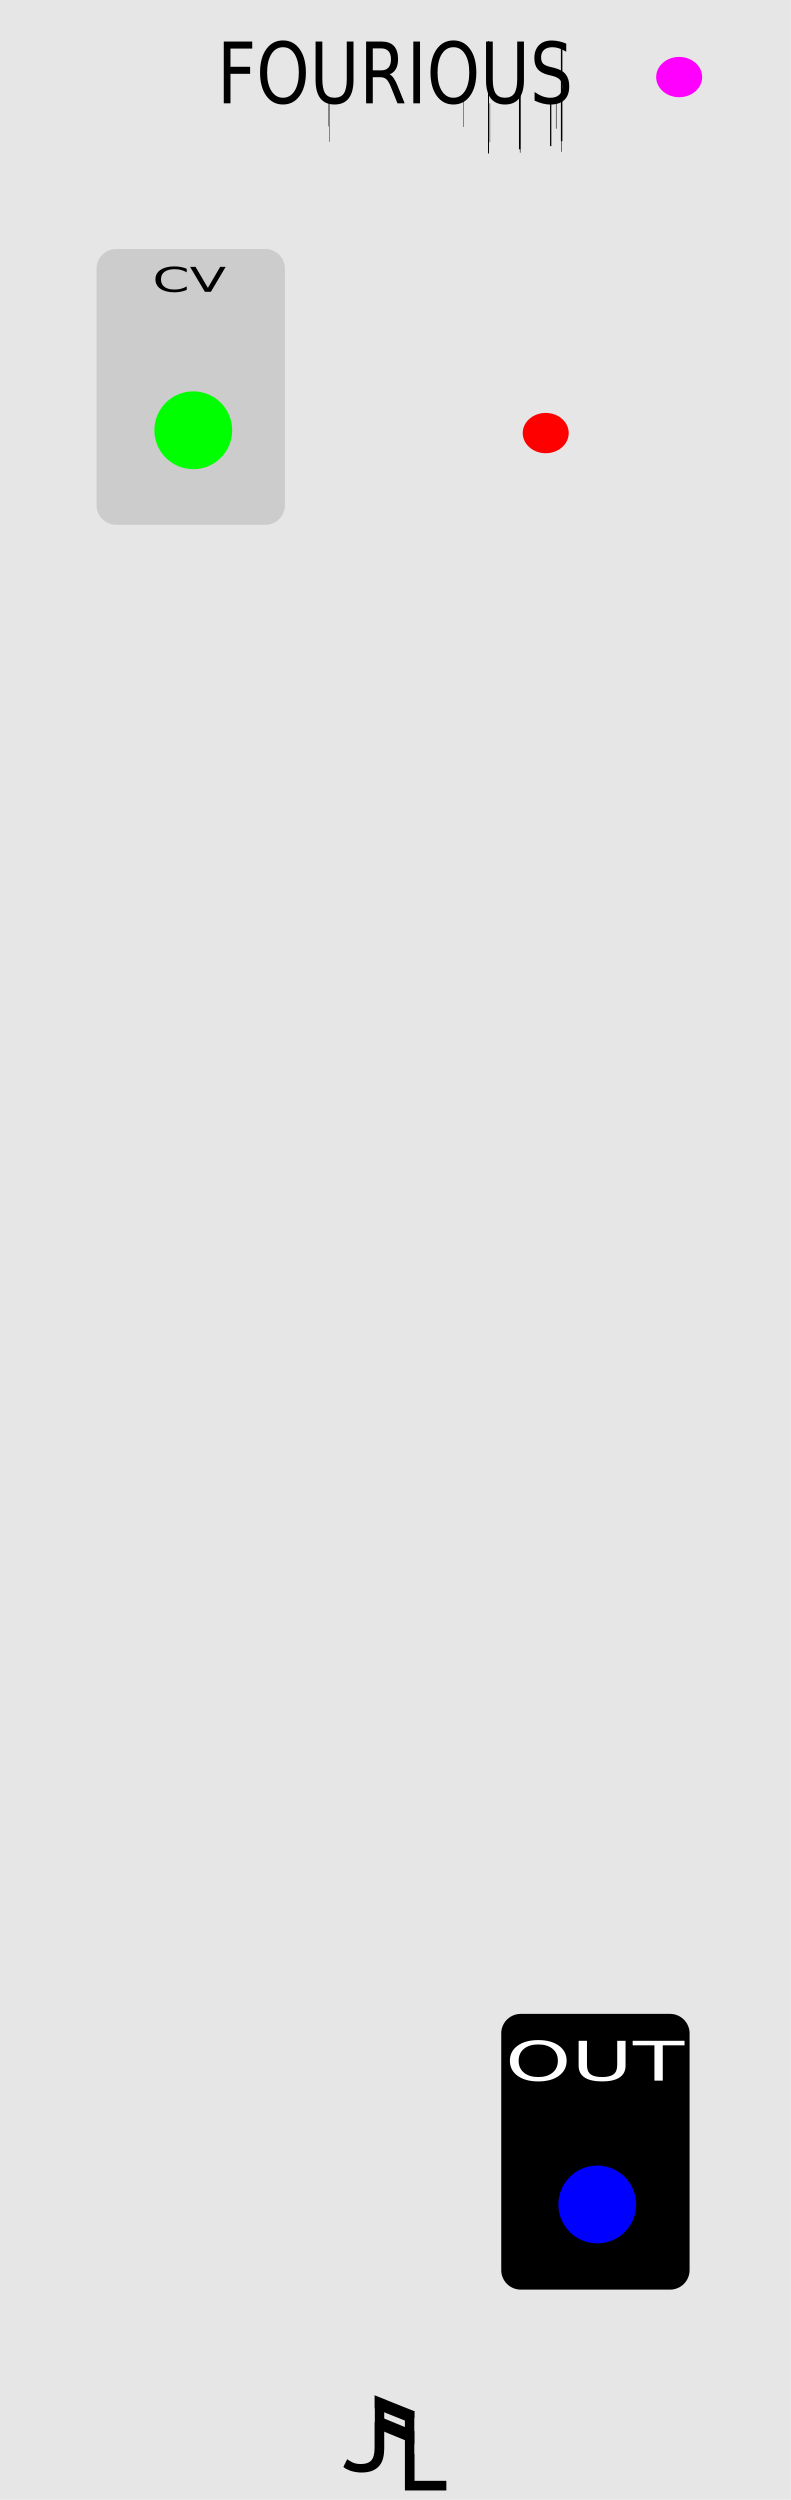
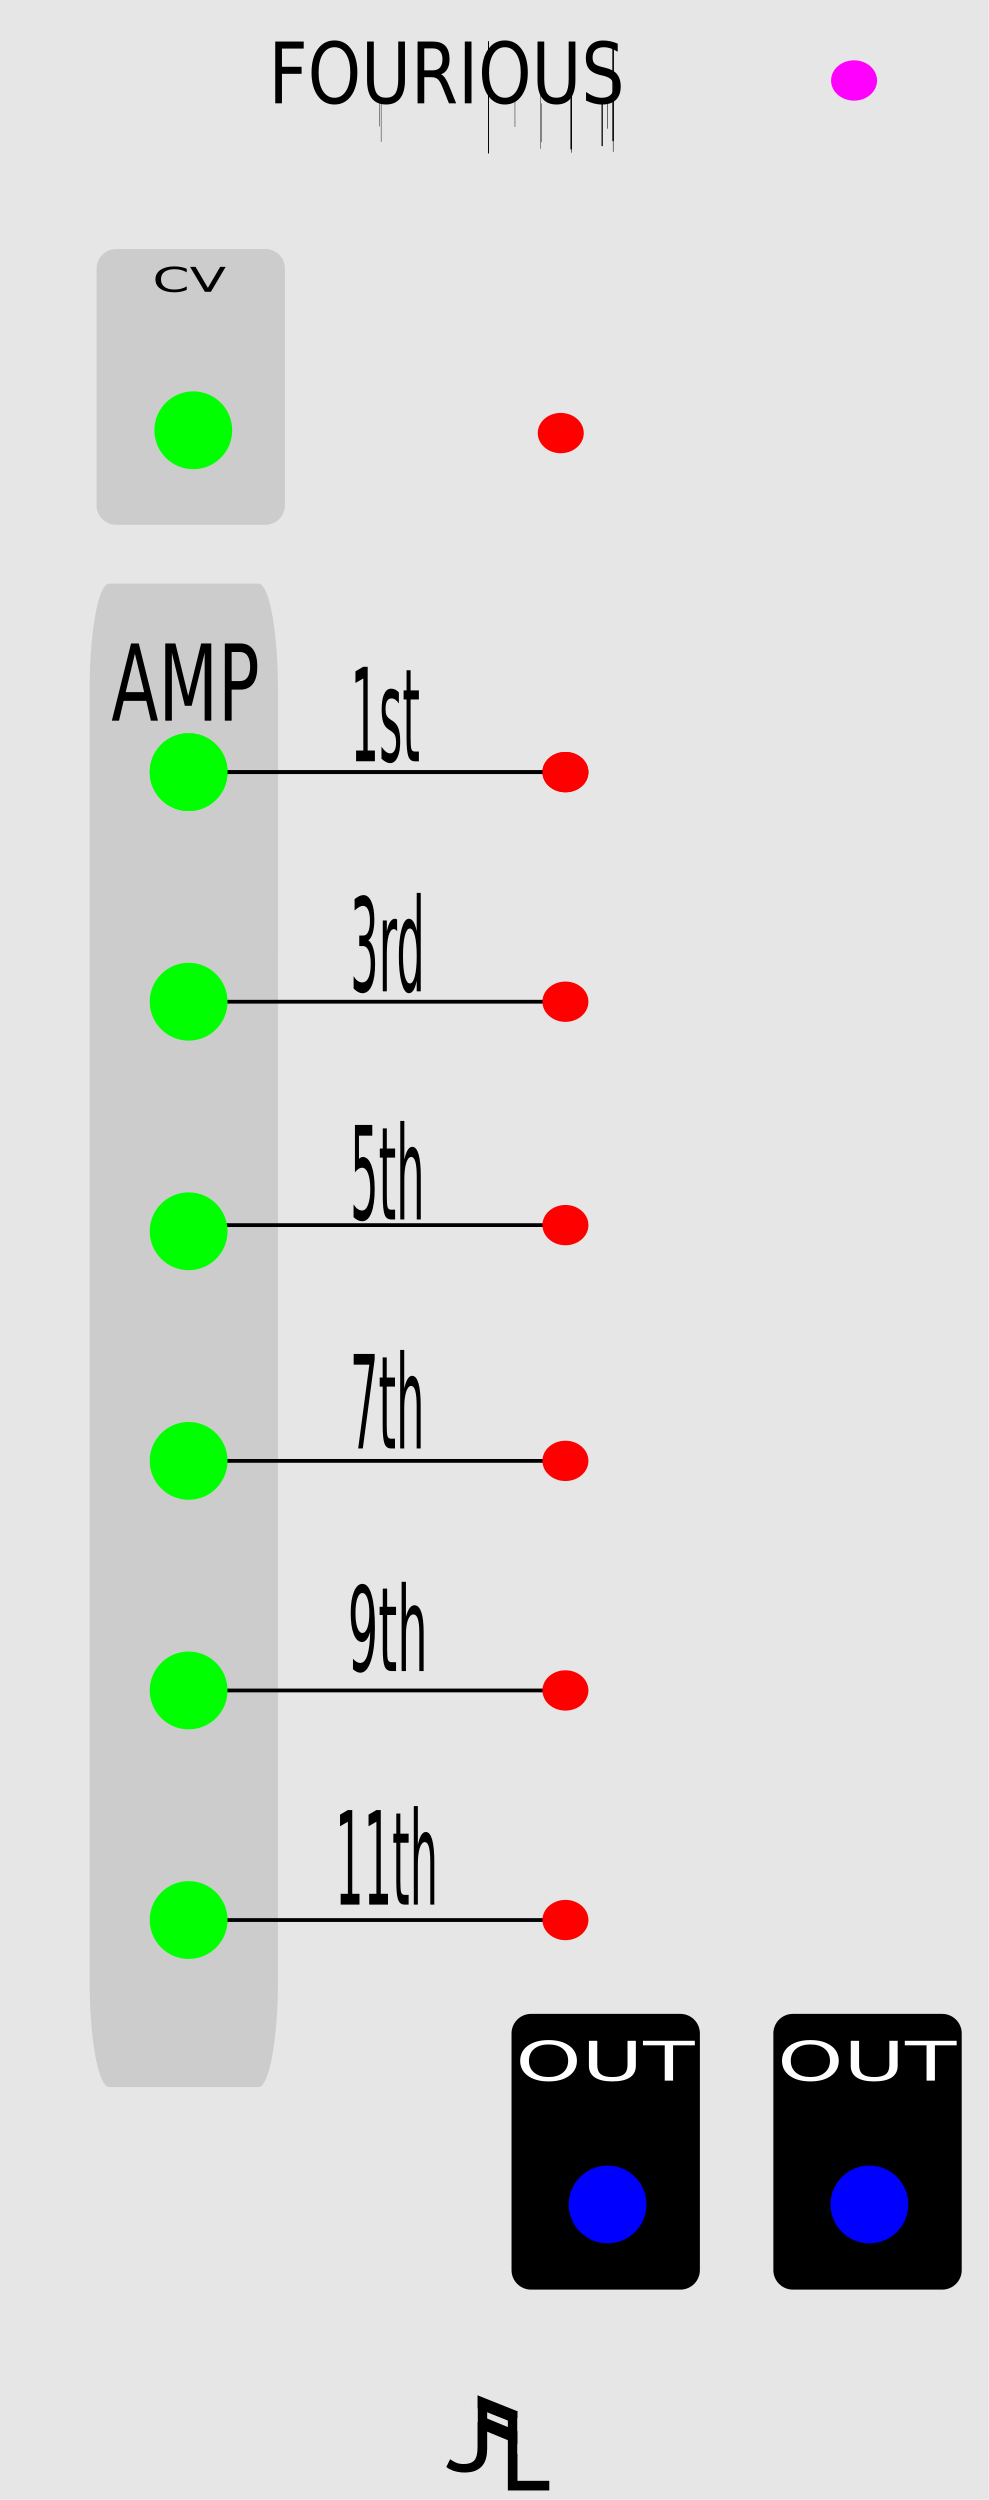
- <svg xmlns="http://www.w3.org/2000/svg" width="40.64mm" height="128.5mm" viewBox="0 0 40.64 128.5" version="1.1" id="svg4541">
+ <svg xmlns="http://www.w3.org/2000/svg" width="50.8mm" height="128.5mm" viewBox="0 0 50.8 128.5" version="1.1" id="svg4541">
  <defs id="defs4535">
    <filter height="1.5" width="1.5" y="-0.25" x="-0.25" style="color-interpolation-filters:sRGB" id="filter1072">
      <feGaussianBlur stdDeviation="5" in="SourceAlpha" result="result1" id="feGaussianBlur1060" />
      <feComposite operator="arithmetic" k2="3.2" k1="-1" k4="-2" result="result3" in2="result1" id="feComposite1062" k3="0" />
      <feColorMatrix values="1 0 0 0 0 0 1 0 0 0 0 0 1 0 0 0 0 0 10 0 " result="result2" id="feColorMatrix1064" />
      <feComposite result="fbSourceGraphic" in="SourceGraphic" operator="out" in2="result2" id="feComposite1066" />
      <feBlend mode="multiply" in="result1" in2="fbSourceGraphic" result="result91" id="feBlend1068" />
      <feBlend mode="screen" in="fbSourceGraphic" in2="result91" id="feBlend1070" />
    </filter>
    <filter height="1.5" width="1.5" y="-0.25" x="-0.25" style="color-interpolation-filters:sRGB" id="filter1072-3">
      <feGaussianBlur stdDeviation="5" in="SourceAlpha" result="result1" id="feGaussianBlur1060-8" />
      <feComposite k3="0" operator="arithmetic" k2="3.2" k1="-1" k4="-2" result="result3" in2="result1" id="feComposite1062-8" />
      <feColorMatrix values="1 0 0 0 0 0 1 0 0 0 0 0 1 0 0 0 0 0 10 0 " result="result2" id="feColorMatrix1064-3" />
      <feComposite result="fbSourceGraphic" in="SourceGraphic" operator="out" in2="result2" id="feComposite1066-1" />
      <feBlend mode="multiply" in="result1" in2="fbSourceGraphic" result="result91" id="feBlend1068-8" />
      <feBlend mode="screen" in="fbSourceGraphic" in2="result91" id="feBlend1070-9" />
    </filter>
  </defs>
  <g id="layer3" style="display:inline" transform="translate(0,27.95834)">
    <g id="text202" style="font-style:normal;font-weight:normal;font-size:10.814px;line-height:1.25;font-family:sans-serif;letter-spacing:0px;word-spacing:0px;fill:#000000;fill-opacity:1;stroke:none;stroke-width:0.219" transform="matrix(0.2760238,0,0,-0.2760238,41.83391,-4.346729)" aria-label="IN" />
    <g id="text202-7" style="font-style:normal;font-weight:normal;font-size:10.814px;line-height:1.25;font-family:sans-serif;letter-spacing:0px;word-spacing:0px;fill:#000000;fill-opacity:1;stroke:none;stroke-width:0.219" aria-label="CV" transform="matrix(0.2760238,0,0,0.2760238,41.83391,-4.346729)" />
-     <g id="text202-7-8" style="font-style:normal;font-weight:normal;font-size:10.814px;line-height:1.25;font-family:sans-serif;letter-spacing:0px;word-spacing:0px;fill:#ececec;fill-opacity:1;stroke:none;stroke-width:0.219" aria-label="OUT" transform="matrix(0.2760238,0,0,0.2760238,41.83391,-4.346729)" />
+     <g id="text202-7-8" style="font-style:normal;font-weight:normal;font-size:10.813px;line-height:1.25;font-family:sans-serif;letter-spacing:0px;word-spacing:0px;fill:#ececec;fill-opacity:1;stroke:none;stroke-width:0.219" aria-label="OUT" transform="matrix(0.2760238,0,0,0.2760238,41.83391,-4.346729)" />
    <flowRoot transform="matrix(0.2645833,0,0,0.2645833,-65.48437,-4.346729)" style="font-style:normal;font-weight:normal;font-size:40px;line-height:1.25;font-family:sans-serif;letter-spacing:0px;word-spacing:0px;fill:#000000;fill-opacity:1;stroke:none;stroke-width:0.809" id="flowRoot102" xml:space="preserve">
      <flowRegion style="fill:#000000" id="flowRegion104">
        <rect style="fill:#000000" y="98.214" x="183.571" height="41.429" width="118.929" id="rect106" />
      </flowRegion>
      <flowPara id="flowPara108">Cr</flowPara>
    </flowRoot>
    <g id="flowRoot110" style="font-style:normal;font-variant:normal;font-weight:normal;font-stretch:normal;font-size:40px;line-height:1.25;font-family:'DIN Condensed';-inkscape-font-specification:'DIN Condensed, ';letter-spacing:0px;word-spacing:0px;fill:#000000;fill-opacity:1;stroke:none;stroke-width:0.809" transform="matrix(0.2645833,0,0,0.2645833,-97.42336,-9.789586)" aria-label="CRUSH" />
    <g id="text202-7-4" style="font-style:normal;font-weight:normal;font-size:10.814px;line-height:1.25;font-family:sans-serif;letter-spacing:0px;word-spacing:0px;fill:#000000;fill-opacity:1;stroke:none;stroke-width:0.219" aria-label="CV" transform="matrix(0.2760238,0,0,0.2760238,41.69,17.71074)" />
    <g id="flowRoot110-9" style="font-style:normal;font-variant:normal;font-weight:normal;font-stretch:normal;font-size:40px;line-height:1.25;font-family:'DIN Condensed';-inkscape-font-specification:'DIN Condensed, ';letter-spacing:0px;word-spacing:0px;fill:#000000;fill-opacity:1;stroke:none;stroke-width:0.809" transform="matrix(0.2645833,0,0,0.2645833,-97.48775,13.56994)" aria-label="FLOOR" />
    <flowRoot style="font-style:normal;font-weight:normal;font-size:40px;line-height:1.25;font-family:sans-serif;letter-spacing:0px;word-spacing:0px;fill:#000000;fill-opacity:1;stroke:none;stroke-width:0.809" id="flowRoot907" xml:space="preserve" transform="matrix(0.2760238,0,0,0.2760238,41.83391,-4.346729)">
      <flowRegion id="flowRegion909">
        <rect y="7.857" x="13.929" height="41.071" width="123.214" id="rect911" />
      </flowRegion>
      <flowPara id="flowPara913" />
    </flowRoot>
    <flowRoot style="font-style:normal;font-weight:normal;font-size:40px;line-height:1.25;font-family:sans-serif;letter-spacing:0px;word-spacing:0px;fill:#000000;fill-opacity:1;stroke:none;stroke-width:0.809" id="flowRoot915" xml:space="preserve" transform="matrix(0.2760238,0,0,0.2760238,41.83391,-4.346729)">
      <flowRegion id="flowRegion917">
        <rect y="9.286" x="10" height="50.357" width="131.429" id="rect919" />
      </flowRegion>
      <flowPara id="flowPara921" />
    </flowRoot>
    <g id="flowRoot923" style="font-style:normal;font-weight:normal;font-size:14.667px;line-height:1.25;font-family:sans-serif;letter-spacing:0px;word-spacing:0px;fill:#000000;fill-opacity:1;stroke:none;stroke-width:0.809" transform="matrix(0.2645833,0,0,0.2645833,-65.48437,-1.171729)" aria-label="BUTTON" />
    <g id="g1199" />
    <g id="g615" transform="translate(0,-0.2672695)">
      <g transform="translate(-3.950221,10.20267)" id="g548-7" />
      <g id="g4444-6-5" transform="translate(-20.04168,10.97232)" />
    </g>
    <g aria-label="DISPLAYS" transform="matrix(0.2645833,0,0,0.2645833,0.2159382,2.693424)" style="font-style:normal;font-weight:normal;font-size:14.667px;line-height:1.25;font-family:sans-serif;letter-spacing:0px;word-spacing:0px;fill:#000000;fill-opacity:1;stroke:none;stroke-width:0.809" id="flowRoot923-55" />
    <g transform="translate(-0.03717848,26.47446)" id="g615-0">
      <g transform="translate(-3.950221,10.20267)" id="g548-7-5" />
      <g id="g4444-6-5-9" transform="translate(-20.04168,10.97232)" />
    </g>
    <g aria-label="IN" transform="matrix(0.2645833,0,0,0.2645833,0.5003839,8.236898)" style="font-style:normal;font-weight:normal;font-size:14.667px;line-height:1.25;font-family:sans-serif;letter-spacing:0px;word-spacing:0px;fill:#000000;fill-opacity:1;stroke:none;stroke-width:0.809" id="flowRoot923-4" />
    <g aria-label="OUT" transform="matrix(0.2645833,0,0,0.2645833,0.3258938,34.10284)" style="font-style:normal;font-weight:normal;font-size:14.667px;line-height:1.25;font-family:sans-serif;letter-spacing:0px;word-spacing:0px;fill:#000000;fill-opacity:1;stroke:none;stroke-width:0.809" id="flowRoot923-4-6" />
    <g aria-label="DISPLAY" transform="matrix(0.2645833,0,0,0.2645833,0.3113958,60.20862)" style="font-style:normal;font-weight:normal;font-size:14.667px;line-height:1.25;font-family:sans-serif;letter-spacing:0px;word-spacing:0px;fill:#000000;fill-opacity:1;stroke:none;stroke-width:0.809" id="flowRoot923-4-1" />
    <text xml:space="preserve" style="font-style:normal;font-weight:normal;font-size:10.583px;line-height:1.25;font-family:sans-serif;letter-spacing:0px;word-spacing:0px;fill:#000000;fill-opacity:1;stroke:none;stroke-width:0.265" x="-9.922" y="27.97" id="text285" />
-     <path id="path25069" d="M 0.002,-27.983 H 40.642 V 100.517 H 0.002 Z m 0,0" style="fill:#e6e6e6;fill-opacity:1;fill-rule:nonzero;stroke:none;stroke-width:0.256" />
-     <g aria-label="FOURIOUS" transform="matrix(0.7647141,0,0,0.9541967,33.65959,2.692002)" id="text3610" style="font-style:normal;font-weight:normal;font-size:4.565px;line-height:1.25;font-family:sans-serif;fill:#000000;fill-opacity:1;stroke:none;stroke-width:0.114">
+     <path id="path25069" d="M 0.002,-27.983 H 50.802 V 100.517 H 0.002 Z m 0,0" style="fill:#e6e6e6;fill-opacity:1;fill-rule:nonzero;stroke:none;stroke-width:0.286" />
+     <g aria-label="FOURIOUS" transform="matrix(0.7647141,0,0,0.9541967,36.30542,2.692002)" id="text3610" style="font-style:normal;font-weight:normal;font-size:4.565px;line-height:1.25;font-family:sans-serif;fill:#000000;fill-opacity:1;stroke:none;stroke-width:0.114">
      <path d="m -28.975,-29.884 h 1.912 v 0.379 h -1.462 v 0.981 h 1.32 v 0.379 h -1.32 v 1.589 h -0.45 z" style="stroke-width:0.114" id="path3629" />
      <path d="m -24.994,-29.578 q -0.49,0 -0.78,0.366 -0.288,0.366 -0.288,0.996 0,0.629 0.288,0.994 0.29,0.366 0.78,0.366 0.49,0 0.776,-0.366 0.288,-0.366 0.288,-0.994 0,-0.631 -0.288,-0.996 -0.285,-0.366 -0.776,-0.366 z m 0,-0.366 q 0.7,0 1.119,0.47 0.419,0.468 0.419,1.257 0,0.787 -0.419,1.257 -0.419,0.468 -1.119,0.468 -0.702,0 -1.123,-0.468 -0.419,-0.468 -0.419,-1.257 0,-0.789 0.419,-1.257 0.421,-0.47 1.123,-0.47 z" style="stroke-width:0.114" id="path3631" />
      <path d="m -22.803,-29.884 h 0.452 v 2.022 q 0,0.535 0.194,0.771 0.194,0.234 0.629,0.234 0.432,0 0.626,-0.234 0.194,-0.236 0.194,-0.771 v -2.022 h 0.452 v 2.077 q 0,0.651 -0.323,0.983 -0.321,0.332 -0.95,0.332 -0.631,0 -0.954,-0.332 -0.321,-0.332 -0.321,-0.983 z" style="stroke-width:0.114" id="path3633" />
      <path d="m -17.831,-28.116 q 0.145,0.049 0.281,0.21 0.138,0.16 0.276,0.441 l 0.457,0.909 h -0.484 l -0.426,-0.854 q -0.165,-0.334 -0.321,-0.444 -0.154,-0.109 -0.421,-0.109 h -0.49 v 1.406 h -0.45 v -3.328 h 1.016 q 0.571,0 0.851,0.238 0.281,0.238 0.281,0.72 0,0.314 -0.147,0.522 -0.145,0.207 -0.423,0.288 z m -1.128,-1.398 v 1.181 h 0.566 q 0.325,0 0.49,-0.149 0.167,-0.152 0.167,-0.444 0,-0.292 -0.167,-0.439 -0.165,-0.149 -0.49,-0.149 z" style="stroke-width:0.114" id="path3635" />
      <path d="m -16.235,-29.884 h 0.45 v 3.328 h -0.45 z" style="stroke-width:0.114" id="path3637" />
      <path d="m -13.538,-29.578 q -0.49,0 -0.78,0.366 -0.288,0.366 -0.288,0.996 0,0.629 0.288,0.994 0.29,0.366 0.78,0.366 0.49,0 0.776,-0.366 0.288,-0.366 0.288,-0.994 0,-0.631 -0.288,-0.996 -0.285,-0.366 -0.776,-0.366 z m 0,-0.366 q 0.7,0 1.119,0.47 0.419,0.468 0.419,1.257 0,0.787 -0.419,1.257 -0.419,0.468 -1.119,0.468 -0.702,0 -1.123,-0.468 -0.419,-0.468 -0.419,-1.257 0,-0.789 0.419,-1.257 0.421,-0.47 1.123,-0.47 z" style="stroke-width:0.114" id="path3639" />
      <path d="m -11.347,-29.884 h 0.452 v 2.022 q 0,0.535 0.194,0.771 0.194,0.234 0.629,0.234 0.432,0 0.626,-0.234 0.194,-0.236 0.194,-0.771 v -2.022 h 0.452 v 2.077 q 0,0.651 -0.323,0.983 -0.321,0.332 -0.95,0.332 -0.631,0 -0.954,-0.332 -0.321,-0.332 -0.321,-0.983 z" style="stroke-width:0.114" id="path3641" />
      <path d="m -5.957,-29.774 v 0.439 q -0.256,-0.123 -0.484,-0.183 -0.227,-0.06 -0.439,-0.06 -0.368,0 -0.568,0.143 -0.198,0.143 -0.198,0.406 0,0.221 0.132,0.334 0.134,0.111 0.504,0.181 l 0.272,0.056 q 0.504,0.096 0.742,0.339 0.241,0.241 0.241,0.646 0,0.484 -0.325,0.733 -0.323,0.25 -0.95,0.25 -0.236,0 -0.504,-0.053 -0.265,-0.053 -0.551,-0.158 v -0.464 q 0.274,0.154 0.537,0.232 0.263,0.078 0.517,0.078 0.386,0 0.595,-0.152 0.21,-0.152 0.21,-0.432 0,-0.245 -0.152,-0.383 -0.149,-0.138 -0.493,-0.207 l -0.274,-0.053 q -0.504,-0.1 -0.729,-0.314 -0.225,-0.214 -0.225,-0.595 0,-0.441 0.31,-0.695 0.312,-0.254 0.858,-0.254 0.234,0 0.477,0.042 0.243,0.042 0.497,0.127 z" style="stroke-width:0.114" id="path3643" />
    </g>
  </g>
  <g id="layer1" transform="translate(5.559749,-71.00995)">
    <text xml:space="preserve" style="font-style:normal;font-weight:normal;font-size:10.583px;line-height:1.25;font-family:sans-serif;letter-spacing:0px;word-spacing:0px;fill:#000000;fill-opacity:1;stroke:none;stroke-width:0.265" x="-5.653" y="114.151" id="text2281" />
    <flowRoot xml:space="preserve" id="flowRoot1422" style="font-style:normal;font-variant:normal;font-weight:normal;font-stretch:normal;font-size:40px;line-height:1.25;font-family:sans-serif;-inkscape-font-specification:'sans-serif, Normal';font-variant-ligatures:normal;font-variant-caps:normal;font-variant-numeric:normal;font-feature-settings:normal;text-align:center;letter-spacing:0px;word-spacing:0px;writing-mode:lr-tb;text-anchor:middle;fill:#000000;fill-opacity:1;stroke:none" transform="matrix(0.2645833,0,0,0.2645833,-5.559749,98.96829)">
      <flowRegion id="flowRegion1424">
        <rect id="rect1426" width="120.5" height="44" x="-136" y="-94.5" />
      </flowRegion>
      <flowPara id="flowPara1428">DEBUG</flowPara>
    </flowRoot>
  </g>
  <g id="layer2" transform="translate(0,27.95834)">
    <text xml:space="preserve" style="font-style:normal;font-variant:normal;font-weight:normal;font-stretch:normal;font-size:10.583px;line-height:1.25;font-family:Saab;-inkscape-font-specification:Saab;font-variant-ligatures:normal;font-variant-caps:normal;font-variant-numeric:normal;font-feature-settings:normal;text-align:center;letter-spacing:0px;word-spacing:0px;writing-mode:lr-tb;text-anchor:middle;fill:#000000;fill-opacity:1;stroke:none;stroke-width:0.265" x="-24.672" y="7.011" id="text1805" />
-     <rect style="fill:#000000;fill-opacity:1;stroke-width:0.09" id="rect1900-0" width="0.022" height="5" x="-25.135" y="-25.313" transform="scale(-1,1)" />
-     <rect style="fill:#000000;fill-opacity:1;stroke-width:0.057" id="rect1900-9-0-7" width="0.022" height="2" x="-16.955" y="-22.667" transform="scale(-1,1)" />
-     <rect style="fill:#000000;fill-opacity:1;stroke-width:0.047" id="rect1900-9-0-1-6" width="0.022" height="1.383" x="-16.886" y="-22.844" transform="scale(-1,1)" />
-     <rect style="fill:#000000;fill-opacity:1;stroke-width:0.057" id="rect1900-9-0-7-3" width="0.022" height="2" x="-25.192" y="-22.646" transform="scale(-1,1)" />
-     <rect style="fill:#000000;fill-opacity:1;stroke-width:0.049" id="rect1900-9-0-1-6-1" width="0.022" height="1.5" x="-23.834" y="-22.931" transform="scale(-1,1)" />
-     <rect style="fill:#000000;fill-opacity:1;stroke-width:0.084" id="rect1900" width="0.028" height="3.352" x="-26.751" y="-23.46" transform="scale(-1,1)" />
-     <rect style="fill:#000000;fill-opacity:1;stroke-width:0.173" id="rect1900-4" width="0.076" height="5.25" x="-26.751" y="-25.533" transform="scale(-1,1)" />
-     <rect style="fill:#000000;fill-opacity:1;stroke-width:0.108" id="rect1900-9" width="0.028" height="5.556" x="-28.886" y="-25.71" transform="scale(-1,1)" />
-     <rect style="fill:#000000;fill-opacity:1;stroke-width:0.167" id="rect1900-4-0" width="0.076" height="4.875" x="-28.906" y="-25.578" transform="scale(-1,1)" />
+     <rect style="fill:#000000;fill-opacity:1;stroke-width:0.09" id="rect1900-0" width="0.022" height="5" x="-27.781" y="-25.313" transform="scale(-1,1)" />
+     <rect style="fill:#000000;fill-opacity:1;stroke-width:0.057" id="rect1900-9-0-7" width="0.022" height="2" x="-19.601" y="-22.667" transform="scale(-1,1)" />
+     <rect style="fill:#000000;fill-opacity:1;stroke-width:0.047" id="rect1900-9-0-1-6" width="0.022" height="1.383" x="-19.532" y="-22.844" transform="scale(-1,1)" />
+     <rect style="fill:#000000;fill-opacity:1;stroke-width:0.057" id="rect1900-9-0-7-3" width="0.022" height="2" x="-27.838" y="-22.646" transform="scale(-1,1)" />
+     <rect style="fill:#000000;fill-opacity:1;stroke-width:0.049" id="rect1900-9-0-1-6-1" width="0.022" height="1.5" x="-26.48" y="-22.931" transform="scale(-1,1)" />
+     <rect style="fill:#000000;fill-opacity:1;stroke-width:0.084" id="rect1900" width="0.028" height="3.352" x="-29.397" y="-23.46" transform="scale(-1,1)" />
+     <rect style="fill:#000000;fill-opacity:1;stroke-width:0.173" id="rect1900-4" width="0.076" height="5.25" x="-29.397" y="-25.533" transform="scale(-1,1)" />
+     <rect style="fill:#000000;fill-opacity:1;stroke-width:0.108" id="rect1900-9" width="0.028" height="5.556" x="-31.532" y="-25.71" transform="scale(-1,1)" />
+     <rect style="fill:#000000;fill-opacity:1;stroke-width:0.167" id="rect1900-4-0" width="0.076" height="4.875" x="-31.552" y="-25.578" transform="scale(-1,1)" />
    <rect style="fill:#000000;fill-opacity:1;stroke-width:0.123" id="rect1900-4-2" width="0.05" height="5.771" x="-25.135" y="-25.842" transform="scale(-1,1)" />
-     <rect style="fill:#000000;fill-opacity:1;stroke-width:0.072" id="rect1900-9-0" width="0.065" height="2.219" x="-28.338" y="-22.667" transform="scale(-1,1)" />
-     <rect style="fill:#000000;fill-opacity:1;stroke-width:0.053" id="rect1900-9-0-1" width="0.028" height="1.323" x="-28.603" y="-22.667" transform="scale(-1,1)" />
+     <rect style="fill:#000000;fill-opacity:1;stroke-width:0.072" id="rect1900-9-0" width="0.065" height="2.219" x="-30.984" y="-22.667" transform="scale(-1,1)" />
+     <rect style="fill:#000000;fill-opacity:1;stroke-width:0.053" id="rect1900-9-0-1" width="0.028" height="1.323" x="-31.249" y="-22.667" transform="scale(-1,1)" />
    <flowRoot xml:space="preserve" id="flowRoot939" style="font-style:normal;font-variant:normal;font-weight:normal;font-stretch:normal;font-size:40px;line-height:1.25;font-family:Saab;-inkscape-font-specification:Saab;font-variant-ligatures:normal;font-variant-caps:normal;font-variant-numeric:normal;font-feature-settings:normal;text-align:center;letter-spacing:0px;word-spacing:0px;writing-mode:lr-tb;text-anchor:middle;fill:#000000;fill-opacity:1;stroke:none">
      <flowRegion id="flowRegion941">
        <rect id="rect943" width="225" height="65" x="-260" y="65.669" />
      </flowRegion>
      <flowPara id="flowPara945" />
    </flowRoot>
    <flowRoot xml:space="preserve" id="flowRoot1676" style="font-style:normal;font-variant:normal;font-weight:normal;font-stretch:normal;font-size:40px;line-height:1.25;font-family:Saab;-inkscape-font-specification:Saab;font-variant-ligatures:normal;font-variant-caps:normal;font-variant-numeric:normal;font-feature-settings:normal;text-align:center;letter-spacing:0px;word-spacing:0px;writing-mode:lr-tb;text-anchor:middle;fill:#000000;fill-opacity:1;stroke:none">
      <flowRegion id="flowRegion1678">
        <rect id="rect1680" width="360" height="65" x="-240" y="115.669" />
      </flowRegion>
      <flowPara id="flowPara1682" />
    </flowRoot>
-     <g transform="matrix(0.6754394,0,0,0.7870843,-8.074494,-133.7678)" id="g11431">
+     <g transform="matrix(0.6754394,0,0,0.7870843,-2.782827,-133.7678)" id="g11431">
      <path d="m 41.193,294.343 q 0,0.327 -0.083,0.608 -0.076,0.281 -0.28,0.497 -0.197,0.209 -0.537,0.333 -0.333,0.118 -0.839,0.118 -0.257,0 -0.476,-0.039 -0.212,-0.033 -0.386,-0.085 -0.174,-0.059 -0.302,-0.118 -0.129,-0.065 -0.204,-0.124 l 0.287,-0.503 q 0.159,0.098 0.408,0.209 0.257,0.105 0.635,0.105 0.544,0 0.794,-0.235 0.25,-0.242 0.25,-0.823 v -3.013 h 0.733 z" style="font-style:normal;font-variant:normal;font-weight:normal;font-stretch:normal;font-size:4.724px;line-height:1.25;font-family:Ubuntu;-inkscape-font-specification:'Ubuntu, Normal';font-variant-ligatures:normal;font-variant-caps:normal;font-variant-numeric:normal;font-feature-settings:normal;text-align:start;letter-spacing:0px;word-spacing:0px;writing-mode:lr-tb;text-anchor:start;fill:#000000;fill-opacity:1;stroke:none;stroke-width:0.176" id="path5290" />
      <path d="m 45.92,296.441 v 0.629 h -3.153 v -5.19 h 0.733 v 4.561 z" style="font-style:normal;font-variant:normal;font-weight:normal;font-stretch:normal;font-size:4.724px;line-height:1.25;font-family:Ubuntu;-inkscape-font-specification:'Ubuntu, Normal';font-variant-ligatures:normal;font-variant-caps:normal;font-variant-numeric:normal;font-feature-settings:normal;text-align:start;letter-spacing:0px;word-spacing:0px;writing-mode:lr-tb;text-anchor:start;fill:#000000;fill-opacity:1;stroke:none;stroke-width:0.188" id="path5292" />
      <rect transform="matrix(0.9454453,0.3257807,-0.4973776,0.8675342,0,0)" y="266.539" x="182.98" height="0.826" width="3.243" id="rect1506-0" style="display:inline;fill:#000000;fill-opacity:1;stroke-width:4.694;stroke-miterlimit:4;stroke-dasharray:none" />
      <rect y="290.705" x="40" height="1.91" width="0.46" id="rect1194" style="fill:#e6e6e6;fill-opacity:1;stroke-width:0.296" />
      <rect style="display:inline;fill:#000000;fill-opacity:1;stroke-width:4.623;stroke-miterlimit:4;stroke-dasharray:none" id="rect1506-0-7" width="3.166" height="0.82" x="180.823" y="265.646" transform="matrix(0.9426813,0.3336944,-0.4873335,0.8732159,0,0)" />
      <rect style="fill:#e6e6e6;fill-opacity:1;stroke-width:0.404" id="rect1194-6" width="0.699" height="2.337" x="43.501" y="292.347" />
    </g>
    <path id="path36429-5-0-4" d="m 14.645,-14.157 c 0,-0.55 -0.451,-1 -1,-1 H 5.964 c -0.55,0 -1,0.451 -1,1 v 12.172 c 0,0.55 0.451,1 1,1 h 7.681 c 0.55,0 1,-0.451 1,-1 z m 0,0" style="display:inline;fill:#cccccc;fill-opacity:1;fill-rule:nonzero;stroke:none;stroke-width:0.353" />
    <g aria-label="CV" id="text389" style="font-size:10.583px;line-height:1.25;font-family:Saab;-inkscape-font-specification:Saab;stroke-width:0.265" transform="matrix(0.2585337,0,0,0.1662783,15.59237,-16.62339)">
      <path d="m -23.184,14.921 v 1.101 q -0.527,-0.491 -1.127,-0.734 -0.594,-0.243 -1.266,-0.243 -1.323,0 -2.026,0.811 -0.703,0.806 -0.703,2.336 0,1.524 0.703,2.336 0.703,0.806 2.026,0.806 0.672,0 1.266,-0.243 0.599,-0.243 1.127,-0.734 v 1.09 q -0.548,0.372 -1.163,0.558 -0.61,0.186 -1.292,0.186 -1.752,0 -2.76,-1.07 -1.008,-1.075 -1.008,-2.93 0,-1.86 1.008,-2.93 1.008,-1.075 2.76,-1.075 0.692,0 1.302,0.186 0.615,0.181 1.152,0.548 z" style="stroke-width:0.265" id="path404" />
      <path d="m -19.572,22.042 -2.946,-7.715 h 1.09 l 2.444,6.496 2.449,-6.496 h 1.085 l -2.94,7.715 z" style="stroke-width:0.265" id="path406" />
    </g>
-     <path id="path36429-5-0-4-6-2" d="m 35.445,76.556 c 0,-0.55 -0.451,-1 -1,-1 h -7.681 c -0.55,0 -1,0.451 -1,1 v 12.172 c 0,0.55 0.451,1 1,1 h 7.681 c 0.55,0 1,-0.451 1,-1 z m 0,0" style="display:inline;fill:#000000;fill-opacity:1;fill-rule:nonzero;stroke:none;stroke-width:0.353" />
-     <g aria-label="OUT" transform="scale(1.240343,0.8062288)" id="text3674" style="font-style:normal;font-weight:normal;font-size:3.484px;line-height:1.25;font-family:sans-serif;fill:#000000;fill-opacity:1;stroke:none;stroke-width:0.087">
+     <path id="path36429-5-0-4-6-2" d="m 35.974,76.556 c 0,-0.55 -0.451,-1 -1,-1 H 27.293 c -0.55,0 -1,0.451 -1,1 v 12.172 c 0,0.55 0.451,1 1,1 h 7.681 c 0.55,0 1,-0.451 1,-1 z m 0,0" style="display:inline;fill:#000000;fill-opacity:1;fill-rule:nonzero;stroke:none;stroke-width:0.353" />
+     <g aria-label="OUT" transform="matrix(1.240343,0,0,0.8062288,0.5291666,0)" id="text3674" style="font-style:normal;font-weight:normal;font-size:3.484px;line-height:1.25;font-family:sans-serif;fill:#000000;fill-opacity:1;stroke:none;stroke-width:0.087">
      <path d="m 22.307,95.663 q -0.374,0 -0.595,0.279 -0.219,0.279 -0.219,0.761 0,0.48 0.219,0.759 0.221,0.279 0.595,0.279 0.374,0 0.592,-0.279 0.219,-0.279 0.219,-0.759 0,-0.481 -0.219,-0.761 -0.218,-0.279 -0.592,-0.279 z m 0,-0.279 q 0.534,0 0.854,0.359 0.32,0.357 0.32,0.96 0,0.601 -0.32,0.96 -0.32,0.357 -0.854,0.357 -0.536,0 -0.857,-0.357 -0.32,-0.357 -0.32,-0.96 0,-0.602 0.32,-0.96 0.322,-0.359 0.857,-0.359 z" style="fill:#ffffff;fill-opacity:1;stroke-width:0.087" id="path3676" />
      <path d="m 23.979,95.43 h 0.345 v 1.543 q 0,0.408 0.148,0.589 0.148,0.179 0.48,0.179 0.33,0 0.478,-0.179 0.148,-0.18 0.148,-0.589 v -1.543 h 0.345 v 1.586 q 0,0.497 -0.247,0.75 -0.245,0.254 -0.725,0.254 -0.481,0 -0.728,-0.254 -0.245,-0.254 -0.245,-0.75 z" style="fill:#ffffff;fill-opacity:1;stroke-width:0.087" id="path3678" />
      <path d="m 26.218,95.43 h 2.149 v 0.289 h -0.902 v 2.251 H 27.12 V 95.719 H 26.218 Z" style="fill:#ffffff;fill-opacity:1;stroke-width:0.087" id="path3680" />
    </g>
-     <circle style="display:inline;fill:#0000ff;stroke:none;stroke-width:0.265" id="Out" cx="30.7" cy="113.31" r="2" transform="translate(0,-27.95834)" />
+     <circle style="display:inline;fill:#0000ff;stroke:none;stroke-width:0.265" id="Out" cx="31.229" cy="85.352" r="2" />
+     <path id="path36429-5-0-4-2" d="m 14.288,7.496 c 0,-2.998 -0.451,-5.455 -1,-5.455 H 5.606 c -0.55,0 -1,2.457 -1,5.455 V 73.863 c 0,2.998 0.451,5.455 1,5.455 h 7.681 c 0.55,0 1,-2.457 1,-5.455 z m 0,0" style="display:inline;fill:#cccccc;fill-opacity:1;fill-rule:nonzero;stroke:none;stroke-width:0.824" />
+     <g aria-label="AMP" id="text373" style="font-style:normal;font-weight:normal;font-size:10.583px;line-height:1.25;font-family:sans-serif;fill:#000000;fill-opacity:1;stroke:none;stroke-width:0.265" transform="matrix(0.3351215,0,0,0.5144022,13.70214,3.049821)">
+       <path d="m -20.195,5.042 -1.416,3.84 h 2.837 z m -0.589,-1.028 h 1.183 l 2.94,7.715 h -1.085 l -0.703,-1.979 h -3.478 l -0.703,1.979 h -1.101 z" style="stroke-width:0.265" id="path396" />
+       <path d="m -15.539,4.014 h 1.555 l 1.969,5.25 1.979,-5.25 h 1.555 V 11.729 H -9.498 V 4.954 L -11.488,10.246 h -1.049 l -1.99,-5.292 v 6.775 h -1.013 z" style="stroke-width:0.265" id="path398" />
+       <path d="m -5.359,4.872 v 2.899 h 1.313 q 0.729,0 1.127,-0.377 0.398,-0.377 0.398,-1.075 0,-0.692 -0.398,-1.07 Q -3.318,4.872 -4.046,4.872 Z M -6.403,4.014 h 2.356 q 1.297,0 1.959,0.589 0.667,0.584 0.667,1.716 0,1.142 -0.667,1.726 -0.661,0.584 -1.959,0.584 h -1.313 v 3.101 h -1.044 z" style="stroke-width:0.265" id="path400" />
+     </g>
+     <g aria-label="1st" id="text377" style="font-style:normal;font-weight:normal;font-size:10.583px;line-height:1.25;font-family:sans-serif;fill:#000000;fill-opacity:1;stroke:none;stroke-width:0.265" transform="matrix(0.2175092,0,0,0.6297107,24.92325,-6.210675)">
+       <path d="m -30.437,26.726 h 1.705 v -5.886 l -1.855,0.372 v -0.951 l 1.845,-0.372 h 1.044 v 6.837 h 1.705 v 0.878 h -4.444 z" style="stroke-width:0.265" id="path403" />
+       <path d="m -20.324,21.987 v 0.899 q -0.403,-0.207 -0.837,-0.31 -0.434,-0.103 -0.899,-0.103 -0.708,0 -1.065,0.217 -0.351,0.217 -0.351,0.651 0,0.331 0.253,0.522 0.253,0.186 1.018,0.357 l 0.326,0.072 q 1.013,0.217 1.437,0.615 0.429,0.393 0.429,1.101 0,0.806 -0.641,1.276 -0.636,0.47 -1.752,0.47 -0.465,0 -0.972,-0.093 -0.501,-0.088 -1.059,-0.269 v -0.982 q 0.527,0.274 1.039,0.413 0.512,0.134 1.013,0.134 0.672,0 1.034,-0.227 0.362,-0.233 0.362,-0.651 0,-0.388 -0.264,-0.594 -0.258,-0.207 -1.142,-0.398 l -0.331,-0.078 q -0.884,-0.186 -1.276,-0.568 -0.393,-0.388 -0.393,-1.059 0,-0.816 0.579,-1.261 0.579,-0.444 1.643,-0.444 0.527,0 0.992,0.078 0.465,0.078 0.858,0.233 z" style="stroke-width:0.265" id="path405" />
+       <path d="m -17.555,20.173 v 1.643 h 1.959 v 0.739 h -1.959 v 3.142 q 0,0.708 0.191,0.91 0.196,0.202 0.791,0.202 h 0.977 v 0.796 h -0.977 q -1.101,0 -1.519,-0.408 -0.419,-0.413 -0.419,-1.499 v -3.142 h -0.698 v -0.739 h 0.698 v -1.643 z" style="stroke-width:0.265" id="path407" />
+     </g>
+     <g aria-label="3rd" id="text381" style="font-style:normal;font-weight:normal;font-size:10.583px;line-height:1.25;font-family:sans-serif;fill:#000000;fill-opacity:1;stroke:none;stroke-width:0.265" transform="matrix(0.2175092,0,0,0.6297107,24.90583,-6.047771)">
+       <path d="m -27.456,41.965 q 0.749,0.16 1.168,0.667 0.424,0.506 0.424,1.251 0,1.142 -0.785,1.767 -0.785,0.625 -2.232,0.625 -0.486,0 -1.003,-0.098 -0.512,-0.093 -1.059,-0.284 v -1.008 q 0.434,0.253 0.951,0.382 0.517,0.129 1.08,0.129 0.982,0 1.493,-0.388 0.517,-0.388 0.517,-1.127 0,-0.682 -0.481,-1.065 -0.475,-0.388 -1.328,-0.388 h -0.899 v -0.858 h 0.941 q 0.77,0 1.178,-0.305 0.408,-0.31 0.408,-0.889 0,-0.594 -0.424,-0.91 -0.419,-0.32 -1.204,-0.32 -0.429,0 -0.92,0.093 -0.491,0.093 -1.08,0.289 v -0.93 q 0.594,-0.165 1.111,-0.248 0.522,-0.083 0.982,-0.083 1.189,0 1.881,0.543 0.692,0.537 0.692,1.457 0,0.641 -0.367,1.085 -0.367,0.439 -1.044,0.61 z" style="stroke-width:0.265" id="path410" />
+       <path d="m -20.66,41.226 q -0.16,-0.093 -0.351,-0.134 -0.186,-0.047 -0.413,-0.047 -0.806,0 -1.24,0.527 -0.429,0.522 -0.429,1.504 v 3.049 h -0.956 V 40.337 h 0.956 v 0.899 q 0.3,-0.527 0.78,-0.78 0.481,-0.258 1.168,-0.258 0.098,0 0.217,0.015 0.119,0.01 0.264,0.036 z" style="stroke-width:0.265" id="path412" />
+       <path d="m -16.03,41.216 v -3.132 h 0.951 v 8.041 h -0.951 v -0.868 q -0.3,0.517 -0.76,0.77 -0.455,0.248 -1.096,0.248 -1.049,0 -1.71,-0.837 -0.656,-0.837 -0.656,-2.201 0,-1.364 0.656,-2.201 0.661,-0.837 1.71,-0.837 0.641,0 1.096,0.253 0.46,0.248 0.76,0.765 z m -3.24,2.021 q 0,1.049 0.429,1.648 0.434,0.594 1.189,0.594 0.754,0 1.189,-0.594 0.434,-0.599 0.434,-1.648 0,-1.049 -0.434,-1.643 -0.434,-0.599 -1.189,-0.599 -0.754,0 -1.189,0.599 -0.429,0.594 -0.429,1.643 z" style="stroke-width:0.265" id="path414" />
+     </g>
+     <g aria-label="7th" id="text390" style="font-style:normal;font-weight:normal;font-size:10.583px;line-height:1.25;font-family:sans-serif;fill:#000000;fill-opacity:1;stroke:none;stroke-width:0.265" transform="matrix(0.2175092,0,0,0.6297107,25.4712,-4.213671)">
+       <path d="m -33.528,72.806 h 4.961 v 0.444 l -2.801,7.271 h -1.09 l 2.635,-6.837 h -3.705 z" style="stroke-width:0.265" id="path424" />
+       <path d="m -25.719,73.09 v 1.643 h 1.959 v 0.739 h -1.959 v 3.142 q 0,0.708 0.191,0.91 0.196,0.202 0.791,0.202 h 0.977 v 0.796 h -0.977 q -1.101,0 -1.519,-0.408 -0.419,-0.413 -0.419,-1.499 v -3.142 h -0.698 v -0.739 h 0.698 v -1.643 z" style="stroke-width:0.265" id="path426" />
+       <path d="m -17.694,77.028 v 3.493 h -0.951 v -3.462 q 0,-0.822 -0.32,-1.23 -0.32,-0.408 -0.961,-0.408 -0.77,0 -1.214,0.491 -0.444,0.491 -0.444,1.338 v 3.271 h -0.956 v -8.041 h 0.956 v 3.152 q 0.341,-0.522 0.801,-0.78 0.465,-0.258 1.07,-0.258 0.997,0 1.509,0.62 0.512,0.615 0.512,1.814 z" style="stroke-width:0.265" id="path428" />
+     </g>
+     <g aria-label="11th" id="text394" style="font-style:normal;font-weight:normal;font-size:10.583px;line-height:1.25;font-family:sans-serif;fill:#000000;fill-opacity:1;stroke:none;stroke-width:0.265" transform="matrix(0.2175092,0,0,0.6297107,25.28181,9.236007)">
+       <path d="m -35.729,95.517 h 1.705 v -5.886 l -1.855,0.372 v -0.951 l 1.845,-0.372 h 1.044 v 6.837 h 1.705 v 0.878 h -4.444 z" style="stroke-width:0.265" id="path431" />
+       <path d="m -28.991,95.517 h 1.705 v -5.886 l -1.855,0.372 v -0.951 l 1.845,-0.372 h 1.044 v 6.837 h 1.705 v 0.878 h -4.444 z" style="stroke-width:0.265" id="path433" />
+       <path d="m -21.627,88.965 v 1.643 h 1.959 v 0.739 h -1.959 v 3.142 q 0,0.708 0.191,0.91 0.196,0.202 0.791,0.202 h 0.977 v 0.796 h -0.977 q -1.101,0 -1.519,-0.408 -0.419,-0.413 -0.419,-1.499 v -3.142 h -0.698 v -0.739 h 0.698 v -1.643 z" style="stroke-width:0.265" id="path435" />
+       <path d="m -13.601,92.903 v 3.493 h -0.951 v -3.462 q 0,-0.822 -0.32,-1.23 -0.32,-0.408 -0.961,-0.408 -0.77,0 -1.214,0.491 -0.444,0.491 -0.444,1.338 v 3.271 h -0.956 v -8.041 h 0.956 v 3.152 q 0.341,-0.522 0.801,-0.78 0.465,-0.258 1.07,-0.258 0.997,0 1.509,0.62 0.512,0.615 0.512,1.814 z" style="stroke-width:0.265" id="path437" />
+     </g>
+     <g aria-label="9th" id="text442" style="font-style:normal;font-weight:normal;font-size:10.583px;line-height:1.25;font-family:sans-serif;fill:#000000;fill-opacity:1;stroke:none;stroke-width:0.265" transform="matrix(0.2337809,0,0,0.5705137,25.91149,40.67553)">
+       <path d="m -33.233,30.09 v -0.951 q 0.393,0.186 0.796,0.284 0.403,0.098 0.791,0.098 1.034,0 1.576,-0.692 0.548,-0.698 0.625,-2.114 -0.3,0.444 -0.76,0.682 -0.46,0.238 -1.018,0.238 -1.158,0 -1.835,-0.698 -0.672,-0.703 -0.672,-1.917 0,-1.189 0.703,-1.907 0.703,-0.718 1.871,-0.718 1.338,0 2.041,1.028 0.708,1.023 0.708,2.977 0,1.824 -0.868,2.915 -0.863,1.085 -2.325,1.085 -0.393,0 -0.796,-0.078 -0.403,-0.078 -0.837,-0.233 z m 2.077,-3.271 q 0.703,0 1.111,-0.481 0.413,-0.481 0.413,-1.318 0,-0.832 -0.413,-1.313 -0.408,-0.486 -1.111,-0.486 -0.703,0 -1.116,0.486 -0.408,0.481 -0.408,1.313 0,0.837 0.408,1.318 0.413,0.481 1.116,0.481 z" style="stroke-width:0.265" id="path444" />
+       <path d="m -25.719,22.819 v 1.643 h 1.959 v 0.739 h -1.959 v 3.142 q 0,0.708 0.191,0.91 0.196,0.202 0.791,0.202 h 0.977 v 0.796 h -0.977 q -1.101,0 -1.519,-0.408 -0.419,-0.413 -0.419,-1.499 v -3.142 h -0.698 V 24.462 h 0.698 v -1.643 z" style="stroke-width:0.265" id="path446" />
+       <path d="m -17.694,26.757 v 3.493 h -0.951 v -3.462 q 0,-0.822 -0.32,-1.23 -0.32,-0.408 -0.961,-0.408 -0.77,0 -1.214,0.491 -0.444,0.491 -0.444,1.338 v 3.271 h -0.956 v -8.041 h 0.956 v 3.152 q 0.341,-0.522 0.801,-0.78 0.465,-0.258 1.07,-0.258 0.997,0 1.509,0.62 0.512,0.615 0.512,1.814 z" style="stroke-width:0.265" id="path448" />
+     </g>
+     <path id="path36429-5-0-4-6-2-3" d="m 49.432,76.556 c 0,-0.55 -0.451,-1 -1,-1 h -7.681 c -0.55,0 -1,0.451 -1,1 v 12.172 c 0,0.55 0.451,1 1,1 h 7.681 c 0.55,0 1,-0.451 1,-1 z m 0,0" style="display:inline;fill:#000000;fill-opacity:1;fill-rule:nonzero;stroke:none;stroke-width:0.353" />
+     <g aria-label="OUT" transform="matrix(1.240343,0,0,0.8062288,13.98708,-2.5264e-4)" id="text3674-6" style="font-style:normal;font-weight:normal;font-size:3.484px;line-height:1.25;font-family:sans-serif;fill:#000000;fill-opacity:1;stroke:none;stroke-width:0.087">
+       <path d="m 22.307,95.663 q -0.374,0 -0.595,0.279 -0.219,0.279 -0.219,0.761 0,0.48 0.219,0.759 0.221,0.279 0.595,0.279 0.374,0 0.592,-0.279 0.219,-0.279 0.219,-0.759 0,-0.481 -0.219,-0.761 -0.218,-0.279 -0.592,-0.279 z m 0,-0.279 q 0.534,0 0.854,0.359 0.32,0.357 0.32,0.96 0,0.601 -0.32,0.96 -0.32,0.357 -0.854,0.357 -0.536,0 -0.857,-0.357 -0.32,-0.357 -0.32,-0.96 0,-0.602 0.32,-0.96 0.322,-0.359 0.857,-0.359 z" style="fill:#ffffff;fill-opacity:1;stroke-width:0.087" id="path3676-7" />
+       <path d="m 23.979,95.43 h 0.345 v 1.543 q 0,0.408 0.148,0.589 0.148,0.179 0.48,0.179 0.33,0 0.478,-0.179 0.148,-0.18 0.148,-0.589 v -1.543 h 0.345 v 1.586 q 0,0.497 -0.247,0.75 -0.245,0.254 -0.725,0.254 -0.481,0 -0.728,-0.254 -0.245,-0.254 -0.245,-0.75 z" style="fill:#ffffff;fill-opacity:1;stroke-width:0.087" id="path3678-5" />
+       <path d="m 26.218,95.43 h 2.149 v 0.289 h -0.902 v 2.251 H 27.12 V 95.719 H 26.218 Z" style="fill:#ffffff;fill-opacity:1;stroke-width:0.087" id="path3680-3" />
+     </g>
+     <circle style="display:inline;fill:#0000ff;stroke:none;stroke-width:0.265" id="Out2" cx="44.687" cy="85.352" r="2" />
  </g>
  <g style="display:inline" id="layer5">
    <circle style="fill:#00ff00;stroke:none;stroke-width:0.265" id="input-CV" cx="9.935" cy="22.116" r="2" />
-     <ellipse style="stroke-width:0.146;stroke:none;fill:#ff00ff;display:inline;" id="light1" cx="34.909" cy="3.961" rx="1.182" ry="1.036" />
-     <ellipse style="stroke-width:0.146;stroke:none;fill:#ff0000;display:inline;" id="param1" cx="28.05" cy="22.26" rx="1.182" ry="1.036" />
+     <ellipse style="display:inline;fill:#ff00ff;stroke:none;stroke-width:0.146" id="light1" cx="43.899" cy="4.137" rx="1.182" ry="1.036" />
+     <ellipse style="display:inline;fill:#ff0000;stroke:none;stroke-width:0.146" id="param1" cx="28.823" cy="22.26" rx="1.182" ry="1.036" />
+     <g id="g245" transform="translate(-2e-7,-4.746349)">
+       <path style="display:inline;fill:none;stroke:#000000;stroke-width:0.194px;stroke-linecap:butt;stroke-linejoin:miter;stroke-opacity:1" d="M 9.26,16.476 H 29.104 Z" id="path123" transform="translate(0,27.95834)" />
+       <ellipse style="display:inline;fill:#ff0000;stroke:none;stroke-width:0.146" id="param1-3-3" cx="29.063" cy="44.434" rx="1.182" ry="1.036" />
+       <circle style="display:inline;fill:#00ff00;stroke:none;stroke-width:0.265" id="input-CV-9" cx="9.696" cy="44.434" r="2" />
+     </g>
+     <g id="g245-1" style="display:inline" transform="translate(-2e-7,54.25574)">
+       <path style="display:inline;fill:none;stroke:#000000;stroke-width:0.194px;stroke-linecap:butt;stroke-linejoin:miter;stroke-opacity:1" d="M 9.26,16.476 H 29.104 Z" id="path123-2" transform="translate(0,27.95834)" />
+       <ellipse style="display:inline;fill:#ff0000;stroke:none;stroke-width:0.146" id="param1-3-3-7" cx="29.063" cy="44.434" rx="1.182" ry="1.036" />
+       <circle style="display:inline;fill:#00ff00;stroke:none;stroke-width:0.265" id="input-CV-9-0" cx="9.696" cy="44.434" r="2" />
+     </g>
+     <g id="g245-9" style="display:inline" transform="translate(-2e-7,30.65491)">
+       <path style="display:inline;fill:none;stroke:#000000;stroke-width:0.194px;stroke-linecap:butt;stroke-linejoin:miter;stroke-opacity:1" d="M 9.26,16.476 H 29.104 Z" id="path123-3" transform="translate(0,27.95834)" />
+       <ellipse style="display:inline;fill:#ff0000;stroke:none;stroke-width:0.146" id="param1-3-3-6" cx="29.063" cy="44.434" rx="1.182" ry="1.036" />
+       <circle style="display:inline;fill:#00ff00;stroke:none;stroke-width:0.265" id="input-CV-9-06" cx="9.696" cy="44.434" r="2" />
+     </g>
+     <g id="g245-2" style="display:inline" transform="translate(-2e-7,42.45532)">
+       <path style="display:inline;fill:none;stroke:#000000;stroke-width:0.194px;stroke-linecap:butt;stroke-linejoin:miter;stroke-opacity:1" d="M 9.26,16.476 H 29.104 Z" id="path123-6" transform="translate(0,27.95834)" />
+       <ellipse style="display:inline;fill:#ff0000;stroke:none;stroke-width:0.146" id="param1-3-3-1" cx="29.063" cy="44.434" rx="1.182" ry="1.036" />
+       <circle style="display:inline;fill:#00ff00;stroke:none;stroke-width:0.265" id="input-CV-9-8" cx="9.696" cy="44.434" r="2" />
+     </g>
+     <g id="g198">
+       <g aria-label="5th" id="text385" style="font-style:normal;font-weight:normal;font-size:10.583px;line-height:1.25;font-family:sans-serif;fill:#000000;fill-opacity:1;stroke:none;stroke-width:0.265" transform="matrix(0.2175092,0,0,0.6297107,24.32584,21.97097)">
+         <path d="m -27.962,56.931 h 4.098 v 0.878 h -3.142 v 1.891 q 0.227,-0.078 0.455,-0.114 0.227,-0.041 0.455,-0.041 1.292,0 2.046,0.708 0.754,0.708 0.754,1.917 0,1.245 -0.775,1.938 -0.775,0.687 -2.186,0.687 -0.486,0 -0.992,-0.083 -0.501,-0.083 -1.039,-0.248 v -1.049 q 0.465,0.253 0.961,0.377 0.496,0.124 1.049,0.124 0.894,0 1.416,-0.47 0.522,-0.47 0.522,-1.276 0,-0.806 -0.522,-1.276 -0.522,-0.47 -1.416,-0.47 -0.419,0 -0.837,0.093 -0.413,0.093 -0.847,0.289 z" style="stroke-width:0.265" id="path417" />
+         <path d="m -20.428,57.215 v 1.643 h 1.959 v 0.739 h -1.959 v 3.142 q 0,0.708 0.191,0.91 0.196,0.202 0.791,0.202 h 0.977 v 0.796 h -0.977 q -1.101,0 -1.519,-0.408 -0.419,-0.413 -0.419,-1.499 v -3.142 h -0.698 v -0.739 h 0.698 v -1.643 z" style="stroke-width:0.265" id="path419" />
+         <path d="m -12.402,61.153 v 3.493 h -0.951 v -3.462 q 0,-0.822 -0.32,-1.23 -0.32,-0.408 -0.961,-0.408 -0.77,0 -1.214,0.491 -0.444,0.491 -0.444,1.338 v 3.271 h -0.956 v -8.041 h 0.956 v 3.152 q 0.341,-0.522 0.801,-0.78 0.465,-0.258 1.07,-0.258 0.997,0 1.509,0.62 0.512,0.615 0.512,1.814 z" style="stroke-width:0.265" id="path421" />
+       </g>
+       <path style="display:inline;fill:none;stroke:#000000;stroke-width:0.194px;stroke-linecap:butt;stroke-linejoin:miter;stroke-opacity:1" d="M 9.26,62.971 H 29.104 Z" id="path123-9" />
+       <ellipse style="display:inline;fill:#ff0000;stroke:none;stroke-width:0.146" id="param1-3-3-2" cx="29.063" cy="62.971" rx="1.182" ry="1.036" />
+     </g>
+     <circle style="display:inline;fill:#00ff00;stroke:none;stroke-width:0.265" id="input-CV-9-02" cx="9.696" cy="63.288" r="2" />
+     <g id="g245-3" style="display:inline" transform="translate(-2e-7,7.054069)">
+       <path style="display:inline;fill:none;stroke:#000000;stroke-width:0.194px;stroke-linecap:butt;stroke-linejoin:miter;stroke-opacity:1" d="M 9.26,16.476 H 29.104 Z" id="path123-7" transform="translate(0,27.95834)" />
+       <ellipse style="display:inline;fill:#ff0000;stroke:none;stroke-width:0.146" id="param1-3-3-5" cx="29.063" cy="44.434" rx="1.182" ry="1.036" />
+       <circle style="display:inline;fill:#00ff00;stroke:none;stroke-width:0.265" id="input-CV-9-9" cx="9.696" cy="44.434" r="2" />
+     </g>
+     <g id="g457" transform="translate(-2e-7,-4.746349)">
+       <path style="display:inline;fill:none;stroke:#000000;stroke-width:0.194px;stroke-linecap:butt;stroke-linejoin:miter;stroke-opacity:1" d="M 9.26,16.476 H 29.104 Z" id="path451" transform="translate(0,27.95834)" />
+       <ellipse style="display:inline;fill:#ff0000;stroke:none;stroke-width:0.146" id="ellipse453" cx="29.063" cy="44.434" rx="1.182" ry="1.036" />
+       <circle style="display:inline;fill:#00ff00;stroke:none;stroke-width:0.265" id="circle455" cx="9.696" cy="44.434" r="2" />
+     </g>
  </g>
  <g id="layer4" transform="translate(0,27.95834)" />
</svg>
